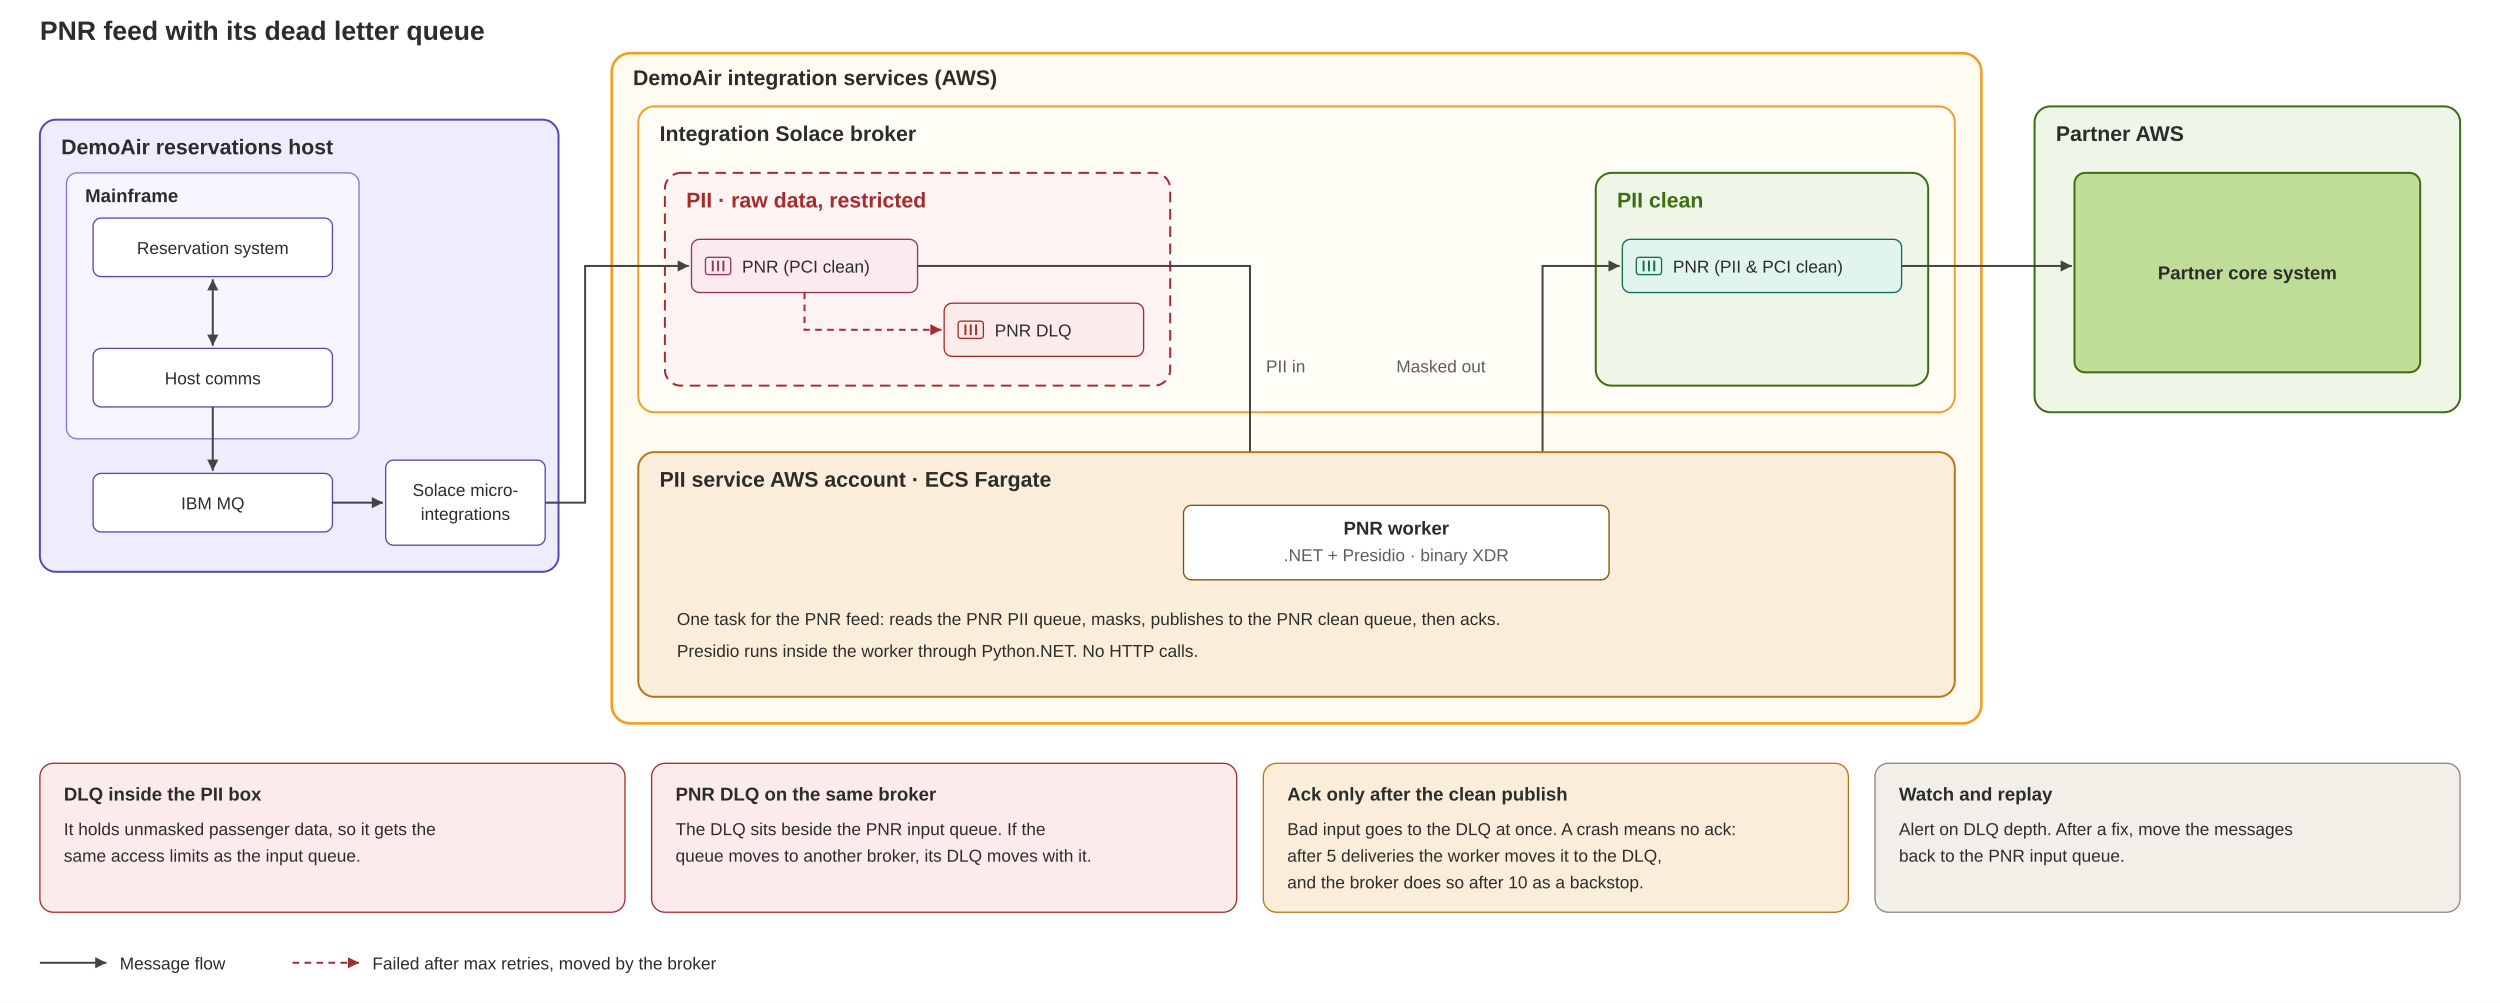
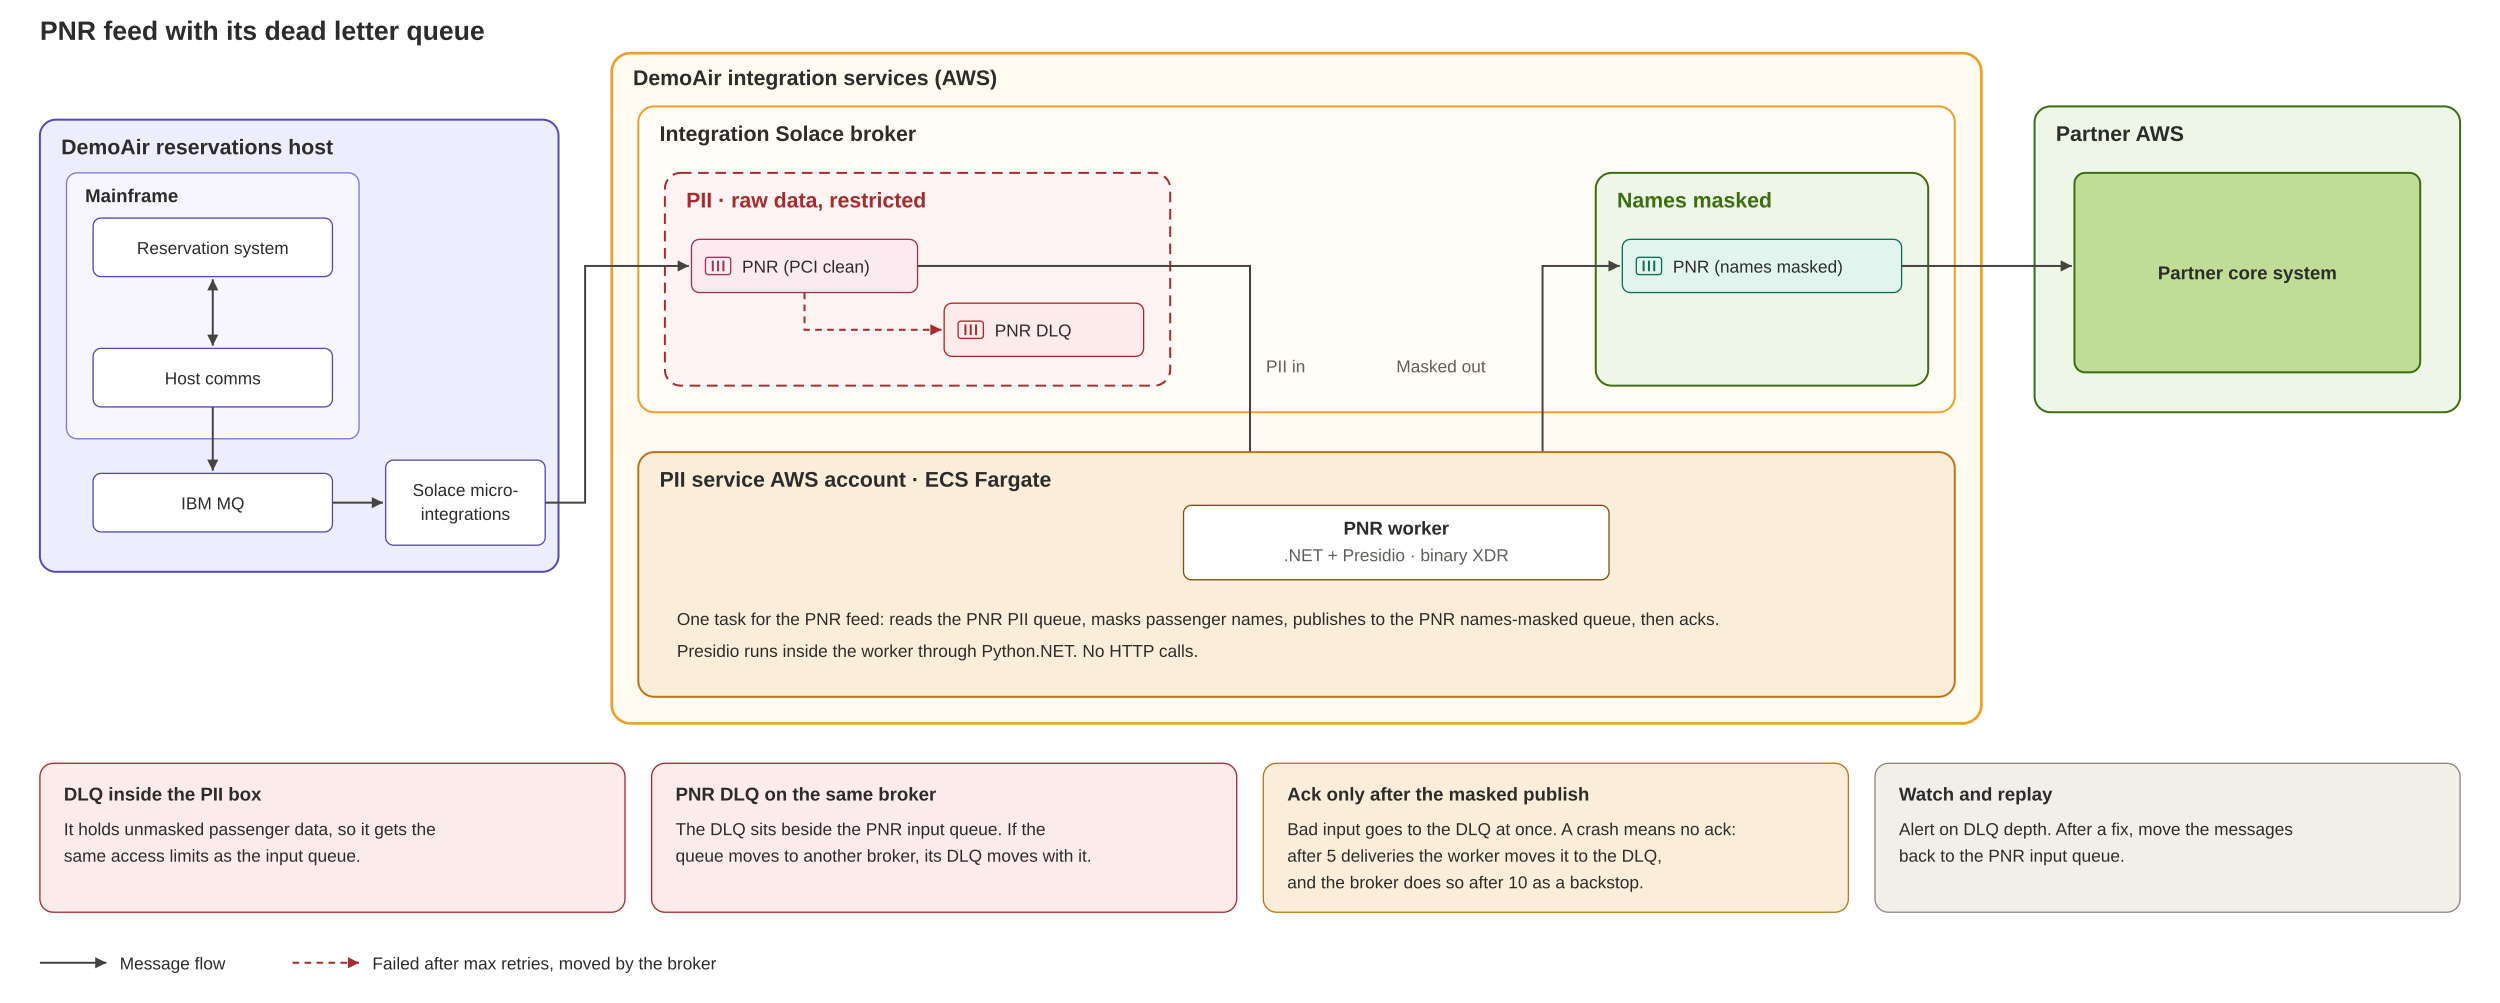
<svg xmlns="http://www.w3.org/2000/svg" viewBox="0 0 1880 754" role="img" aria-labelledby="title desc">
  <defs>
    <marker id="a" viewBox="0 0 10 10" refX="9" refY="5" markerWidth="7" markerHeight="7" orient="auto-start-reverse">
      <path d="M1 1L9 5L1 9z" fill="#444441" />
    </marker>
    <marker id="r" viewBox="0 0 10 10" refX="9" refY="5" markerWidth="7" markerHeight="7" orient="auto-start-reverse">
      <path d="M1 1L9 5L1 9z" fill="#A32D2D" />
    </marker>
    <symbol id="q" viewBox="0 0 20 14">
      <rect x="0.5" y="0.5" width="19" height="13" rx="2" fill="none" stroke="currentColor" />
      <path d="M6 3V11M10 3V11M14 3V11" stroke="currentColor" stroke-width="1.5" />
    </symbol>
    <style>
text{font-family:'Segoe UI',Arial,sans-serif;fill:#2C2C2A}
.h{font-size:16px;font-weight:600}
.t{font-size:14px;font-weight:600}
.s{font-size:13px}
.m{font-size:13px;fill:#5F5E5A}
.ln{fill:none;stroke:#444441;stroke-width:1.5}
.dl{fill:none;stroke:#A32D2D;stroke-width:1.5;stroke-dasharray:5 4}
.iq rect{fill:#FBEAF0;stroke:#993556}.iq{color:#993556}
.dq rect{fill:#FCEBEB;stroke:#A32D2D}.dq{color:#A32D2D}
.cq rect{fill:#E1F5EE;stroke:#0F6E56}.cq{color:#0F6E56}
.ap rect{fill:#FFFFFF;stroke:#534AB7}
.wk rect{fill:#FFFFFF;stroke:#854F0B}
</style>
  </defs>
  <rect width="1880" height="754" fill="#FFFFFF" />
  <text class="h" x="30" y="30" style="font-size:20px">PNR feed with its dead letter queue</text>
  <rect x="30" y="90" width="390" height="340" rx="12" fill="#EEEDFE" stroke="#534AB7" stroke-width="1.5" />
  <text class="h" x="46" y="116">DemoAir reservations host</text>
  <rect x="50" y="130" width="220" height="200" rx="8" fill="#F7F6FE" stroke="#7F77DD" />
  <text class="t" x="64" y="152">Mainframe</text>
  <g class="ap">
    <rect x="70" y="164" width="180" height="44" rx="6" />
    <text class="s" x="160" y="191" text-anchor="middle">Reservation system</text>
  </g>
  <g class="ap">
    <rect x="70" y="262" width="180" height="44" rx="6" />
    <text class="s" x="160" y="289" text-anchor="middle">Host comms</text>
  </g>
  <g class="ap">
    <rect x="70" y="356" width="180" height="44" rx="6" />
    <text class="s" x="160" y="383" text-anchor="middle">IBM MQ</text>
  </g>
  <g class="ap">
    <rect x="290" y="346" width="120" height="64" rx="6" />
    <text class="s" x="350" y="373" text-anchor="middle">Solace micro-</text>
    <text class="s" x="350" y="391" text-anchor="middle">integrations</text>
  </g>
  <path class="ln" d="M160 210V260" marker-start="url(#a)" marker-end="url(#a)" />
  <path class="ln" d="M160 306V354" marker-end="url(#a)" />
  <path class="ln" d="M250 378H288" marker-end="url(#a)" />
  <rect x="460" y="40" width="1030" height="504" rx="14" fill="#FFFBF0" stroke="#EF9F27" stroke-width="2" />
  <text class="h" x="476" y="64">DemoAir integration services (AWS)</text>
  <rect x="480" y="80" width="990" height="230" rx="12" fill="#FFFDF6" stroke="#EF9F27" stroke-width="1.5" />
  <text class="h" x="496" y="106">Integration Solace broker</text>
  <rect x="500" y="130" width="380" height="160" rx="12" fill="#FDF3F3" stroke="#A32D2D" stroke-width="1.5" stroke-dasharray="8 5" />
  <text class="h" x="516" y="156" style="fill:#A32D2D">PII · raw data, restricted</text>
  <g class="iq">
    <rect x="520" y="180" width="170" height="40" rx="6" />
    <use href="#q" x="530" y="193" width="20" height="14" />
    <text class="s" x="558" y="205">PNR (PCI clean)</text>
  </g>
  <g class="dq">
    <rect x="710" y="228" width="150" height="40" rx="6" />
    <use href="#q" x="720" y="241" width="20" height="14" />
    <text class="s" x="748" y="253">PNR DLQ</text>
  </g>
  <path class="dl" d="M605 220V248H708" marker-end="url(#r)" />
  <rect x="1200" y="130" width="250" height="160" rx="12" fill="#EEF6E8" stroke="#3B6D11" stroke-width="1.5" />
-   <text class="h" x="1216" y="156" style="fill:#3B6D11">PII clean</text>
+   <text class="h" x="1216" y="156" style="fill:#3B6D11">Names masked</text>
  <g class="cq">
    <rect x="1220" y="180" width="210" height="40" rx="6" />
    <use href="#q" x="1230" y="193" width="20" height="14" />
-     <text class="s" x="1258" y="205">PNR (PII &amp; PCI clean)</text>
+     <text class="s" x="1258" y="205">PNR (names masked)</text>
  </g>
  <path class="ln" d="M410 378H440V200H518" marker-end="url(#a)" />
  <path class="ln" d="M690 200H940V378" marker-end="url(#a)" />
  <text class="m" x="952" y="280">PII in</text>
  <path class="ln" d="M1160 380V200H1218" marker-end="url(#a)" />
  <text class="m" x="1050" y="280">Masked out</text>
  <rect x="480" y="340" width="990" height="184" rx="12" fill="#FAEEDA" stroke="#BA7517" stroke-width="1.5" />
  <text class="h" x="496" y="366">PII service AWS account · ECS Fargate</text>
  <g class="wk">
    <rect x="890" y="380" width="320" height="56" rx="6" />
    <text class="t" x="1050" y="402" text-anchor="middle">PNR worker</text>
    <text class="m" x="1050" y="422" text-anchor="middle">.NET + Presidio · binary XDR</text>
  </g>
-   <text class="s" x="509" y="470">One task for the PNR feed: reads the PNR PII queue, masks, publishes to the PNR clean queue, then acks.</text>
+   <text class="s" x="509" y="470">One task for the PNR feed: reads the PNR PII queue, masks passenger names, publishes to the PNR names-masked queue, then acks.</text>
  <text class="s" x="509" y="494">Presidio runs inside the worker through Python.NET. No HTTP calls.</text>
  <rect x="1530" y="80" width="320" height="230" rx="12" fill="#EEF6E8" stroke="#3B6D11" stroke-width="1.5" />
  <text class="h" x="1546" y="106">Partner AWS</text>
  <rect x="1560" y="130" width="260" height="150" rx="8" fill="#C0DD97" stroke="#3B6D11" stroke-width="1.5" />
  <text class="t" x="1690" y="210" text-anchor="middle">Partner core system</text>
  <path class="ln" d="M1430 200H1558" marker-end="url(#a)" />
  <rect x="30" y="574" width="440" height="112" rx="10" fill="#FCEBEB" stroke="#A32D2D" />
  <text class="t" x="48" y="602">DLQ inside the PII box</text>
  <text class="s" x="48" y="628">It holds unmasked passenger data, so it gets the</text>
  <text class="s" x="48" y="648">same access limits as the input queue.</text>
  <rect x="490" y="574" width="440" height="112" rx="10" fill="#FCEBEB" stroke="#A32D2D" />
  <text class="t" x="508" y="602">PNR DLQ on the same broker</text>
  <text class="s" x="508" y="628">The DLQ sits beside the PNR input queue. If the</text>
  <text class="s" x="508" y="648">queue moves to another broker, its DLQ moves with it.</text>
  <rect x="950" y="574" width="440" height="112" rx="10" fill="#FAEEDA" stroke="#BA7517" />
-   <text class="t" x="968" y="602">Ack only after the clean publish</text>
+   <text class="t" x="968" y="602">Ack only after the masked publish</text>
  <text class="s" x="968" y="628">Bad input goes to the DLQ at once. A crash means no ack:</text>
  <text class="s" x="968" y="648">after 5 deliveries the worker moves it to the DLQ,</text>
  <text class="s" x="968" y="668">and the broker does so after 10 as a backstop.</text>
  <rect x="1410" y="574" width="440" height="112" rx="10" fill="#F1EFE8" stroke="#888780" />
  <text class="t" x="1428" y="602">Watch and replay</text>
  <text class="s" x="1428" y="628">Alert on DLQ depth. After a fix, move the messages</text>
  <text class="s" x="1428" y="648">back to the PNR input queue.</text>
  <path class="ln" d="M30 724H80" marker-end="url(#a)" />
  <text class="s" x="90" y="729">Message flow</text>
  <path class="dl" d="M220 724H270" marker-end="url(#r)" />
  <text class="s" x="280" y="729">Failed after max retries, moved by the broker</text>
</svg>
